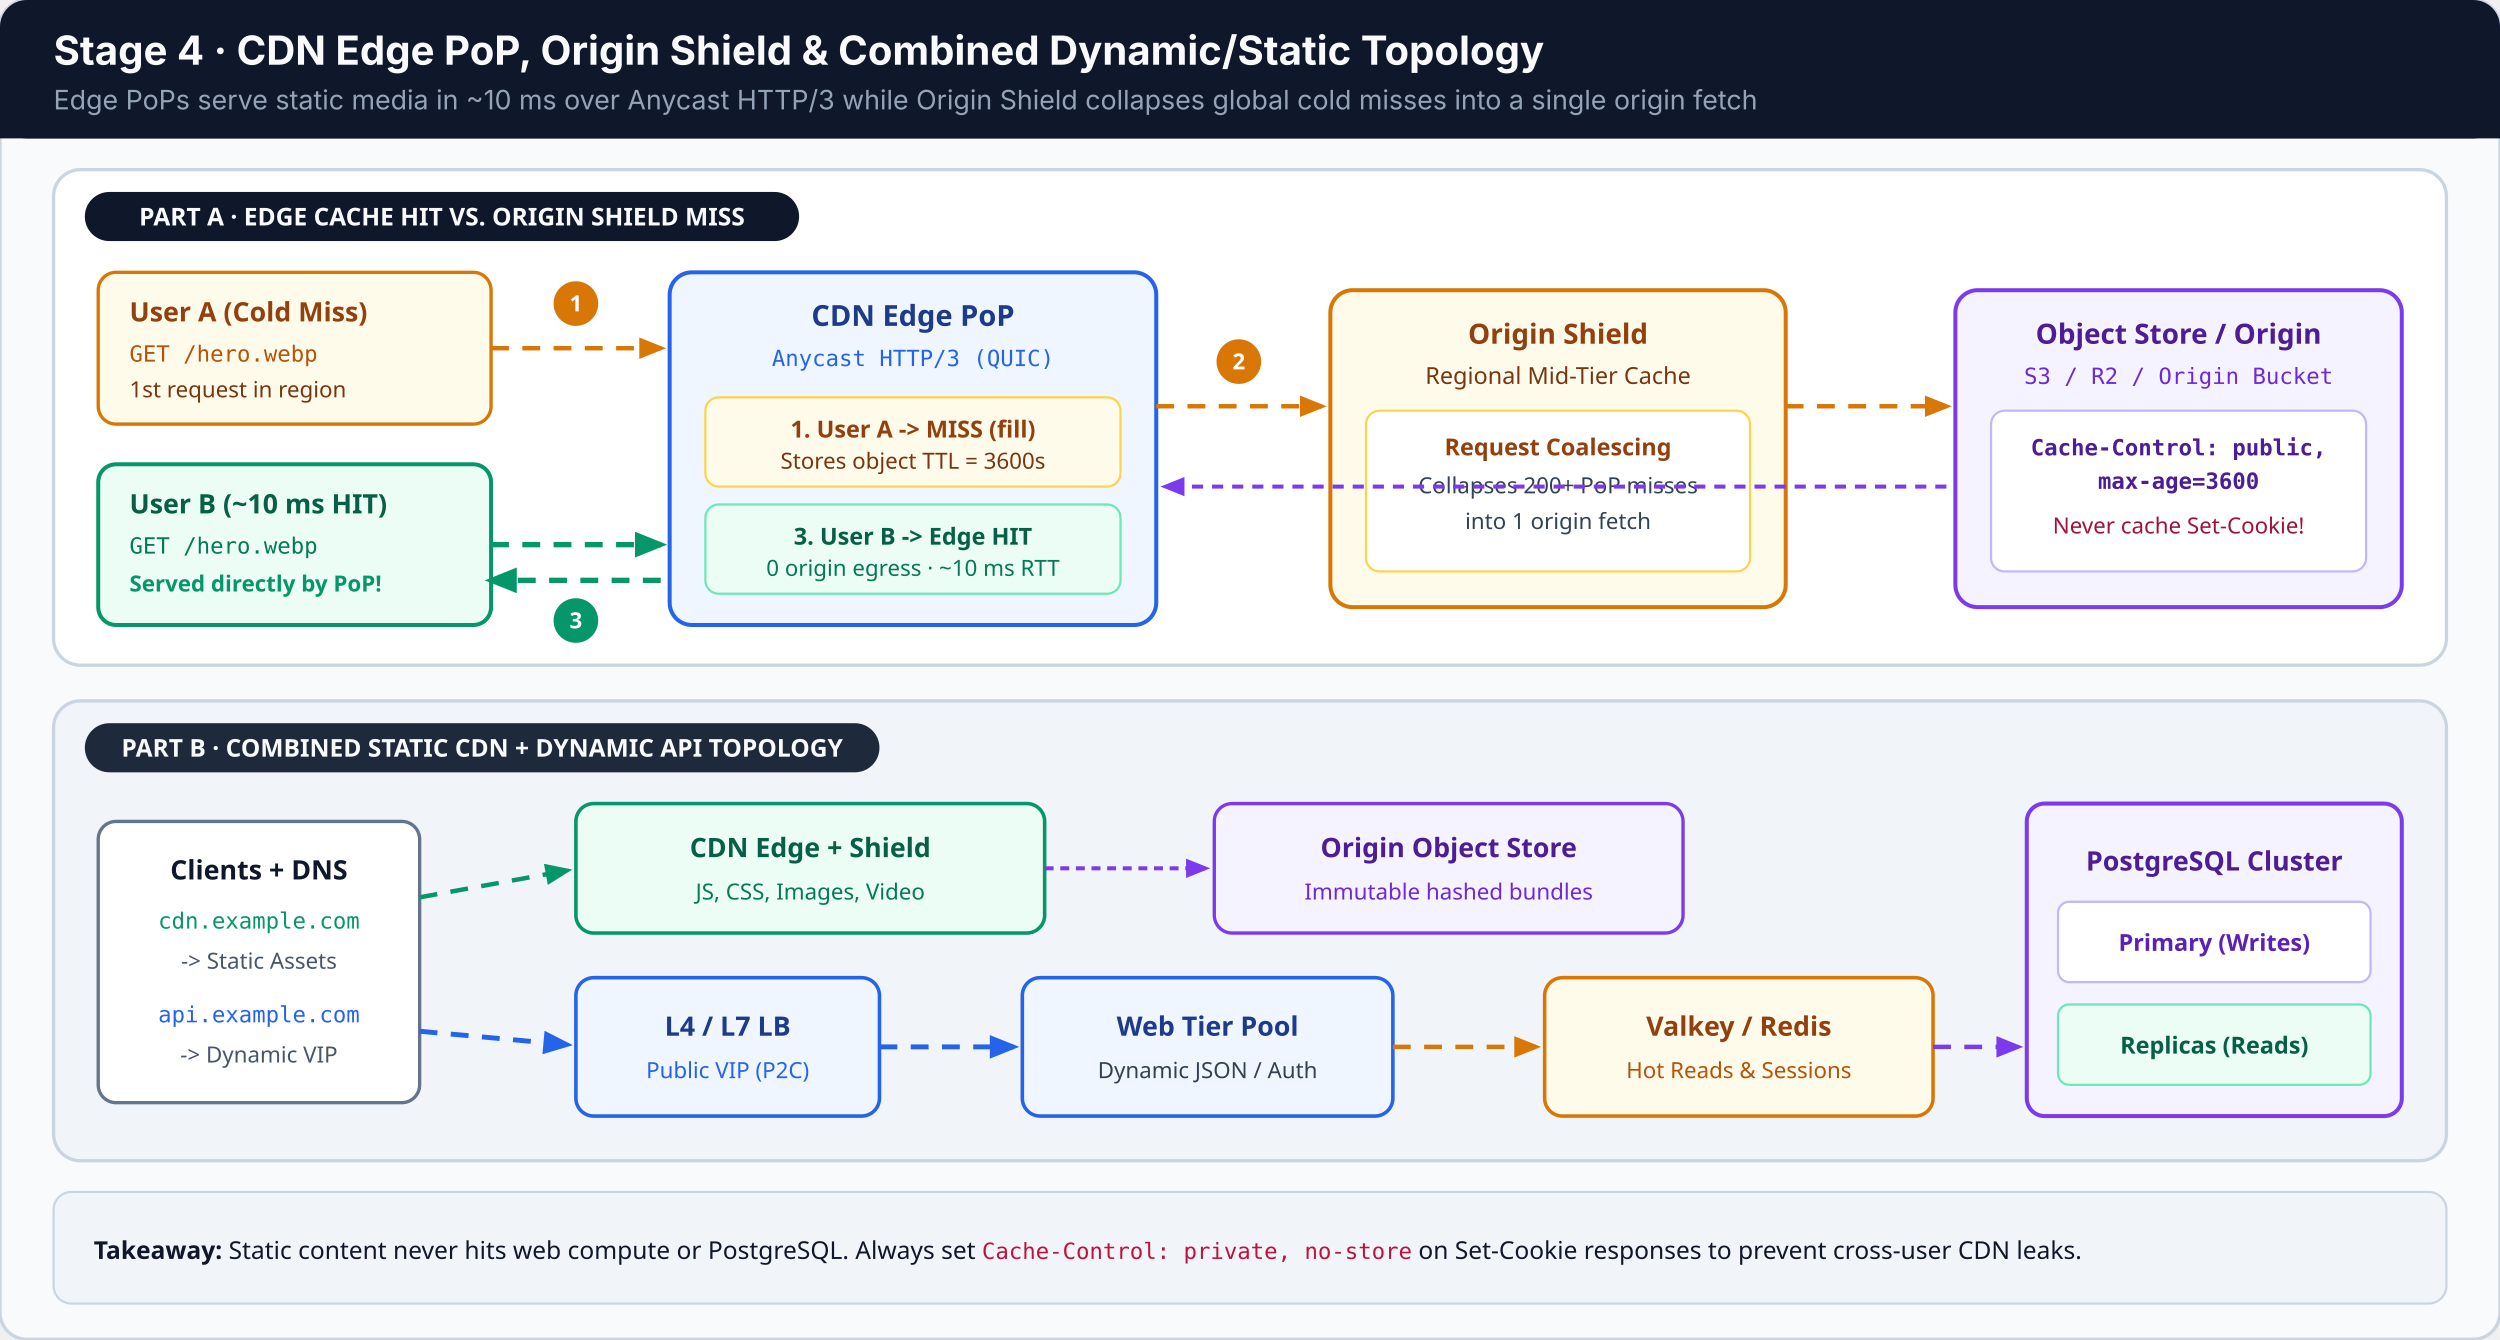
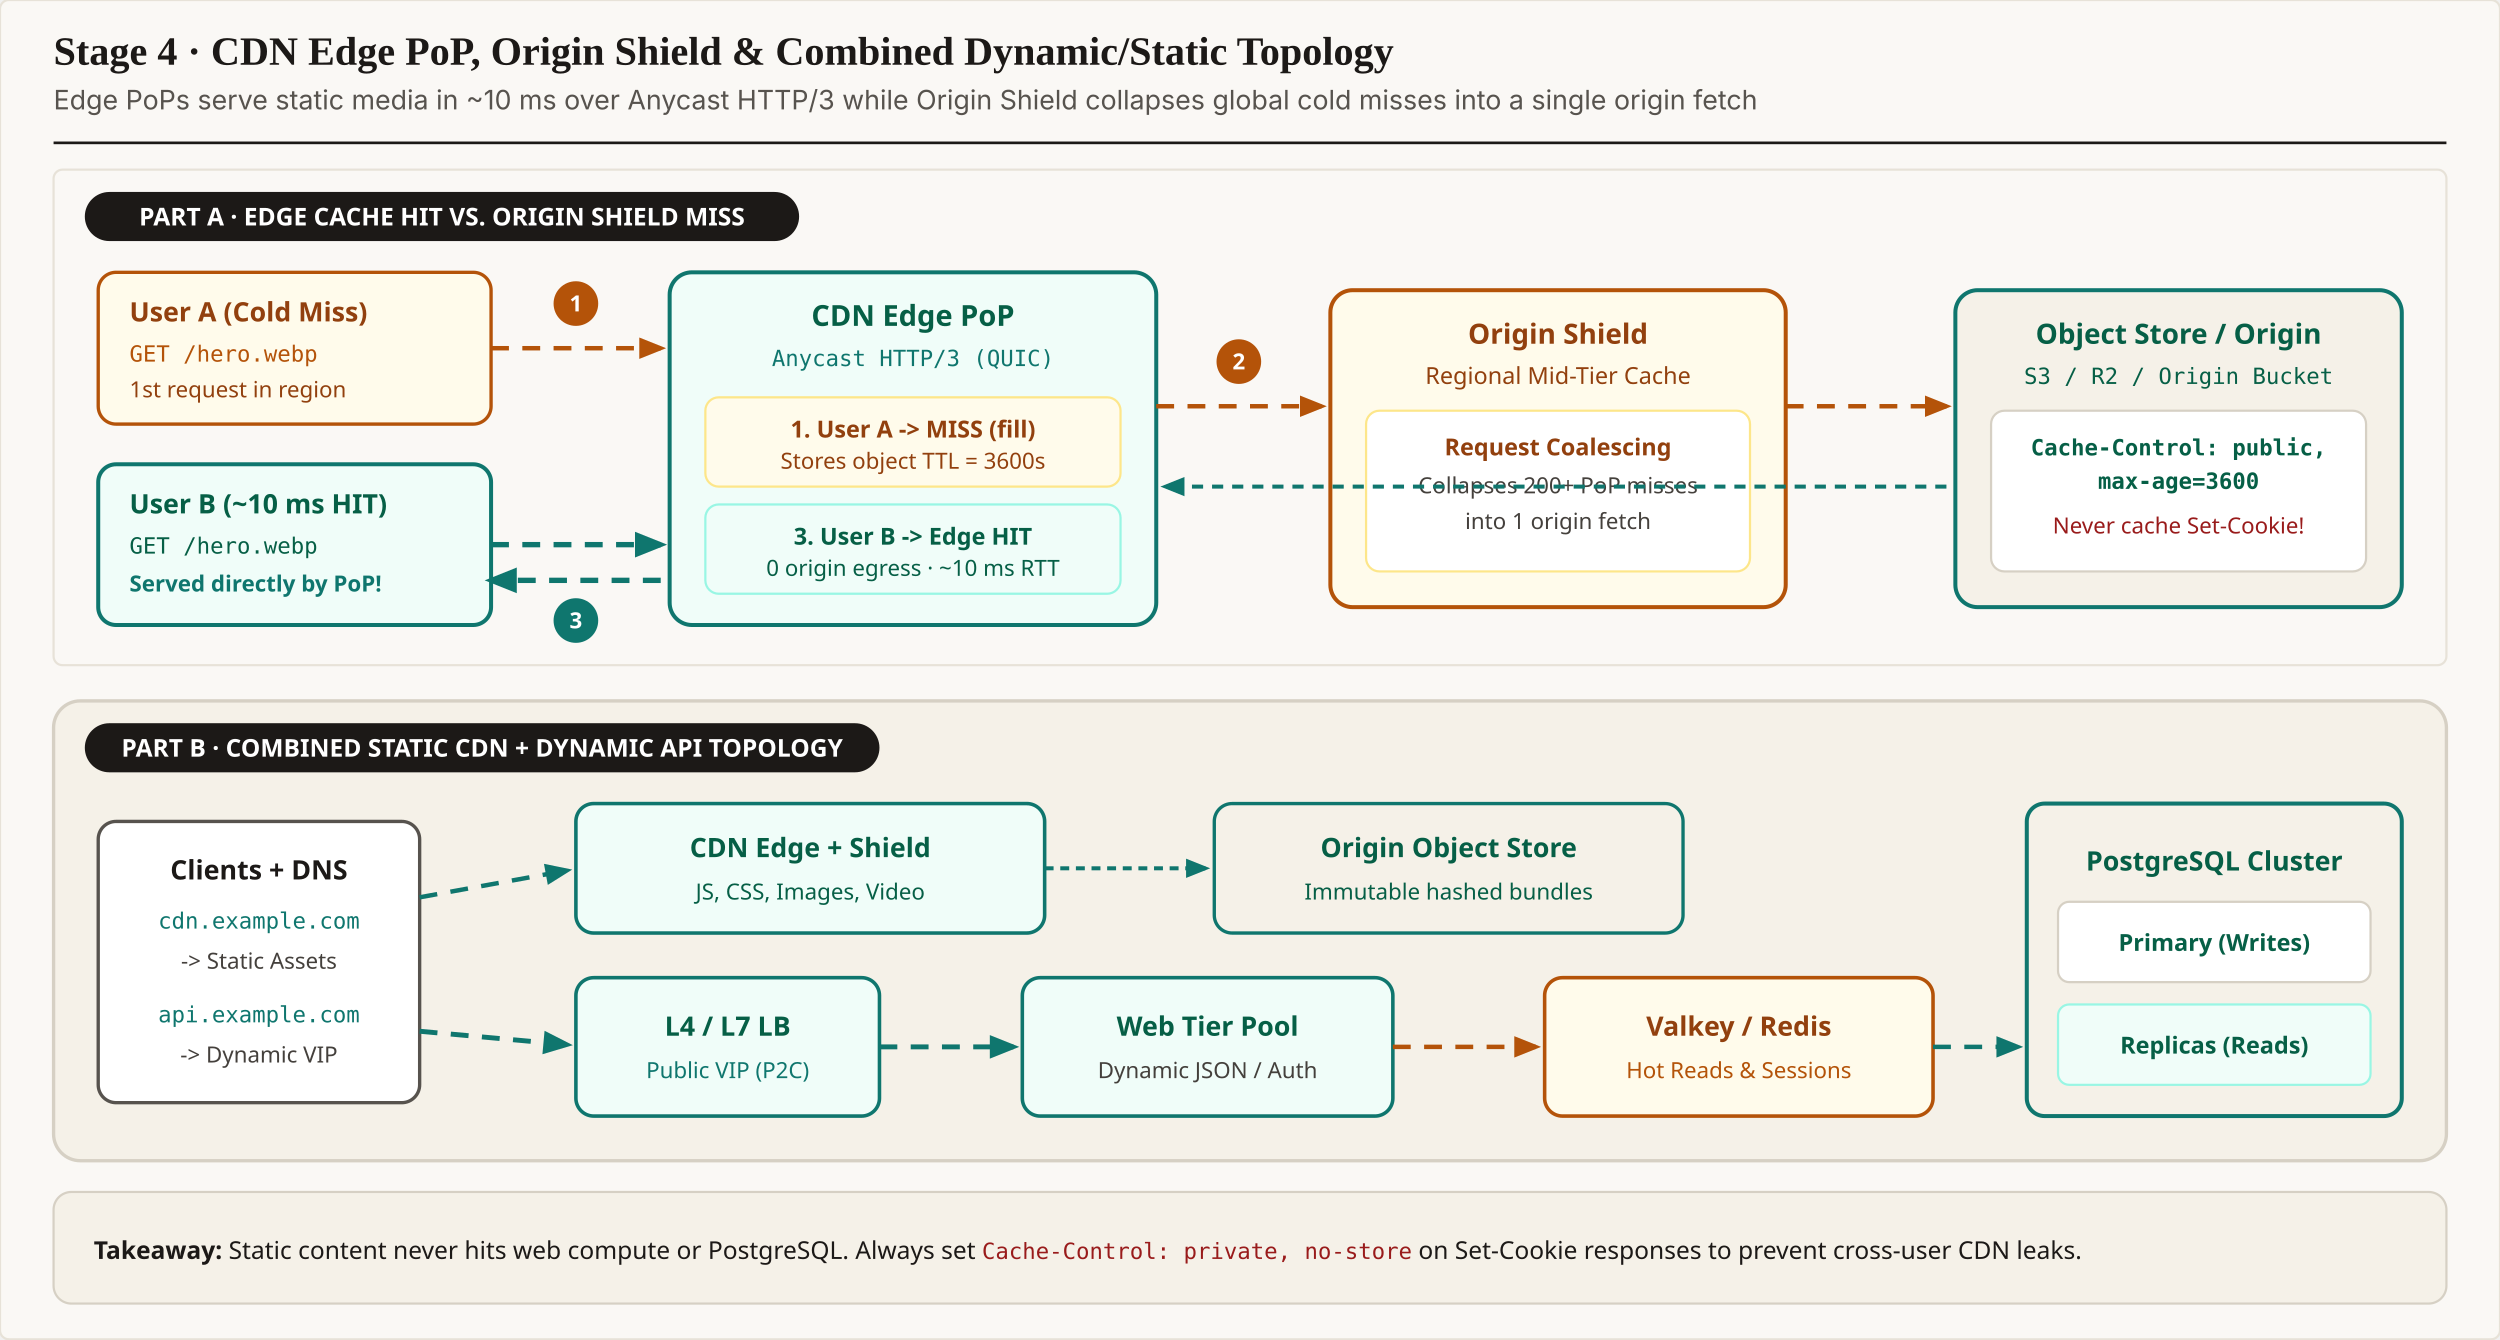
<svg xmlns="http://www.w3.org/2000/svg" viewBox="0 0 1120 600" width="1120" height="600" role="img" aria-labelledby="title desc">
  <defs>
    <style>
-       .flow-green { stroke-dasharray: 8 6; animation: dash-flow 1.3s linear infinite; }
-       .flow-amber { stroke-dasharray: 8 6; animation: dash-flow 1.6s linear infinite; }
-       .flow-blue { stroke-dasharray: 8 6; animation: dash-flow 1.4s linear infinite; }
-       .pulse-badge { animation: badge-pulse 2.2s ease-in-out infinite; }
-       @keyframes dash-flow { to { stroke-dashoffset: -28; } }
-       @keyframes badge-pulse { 0%, 100% { opacity: 1; } 50% { opacity: 0.72; } }
+       .flow-green { stroke-dasharray: 8 6;  }
+       .flow-amber { stroke-dasharray: 8 6;  }
+       .flow-blue { stroke-dasharray: 8 6;  }
+       
      @media (prefers-reduced-motion: reduce) {
        * { animation: none !important; transition: none !important; }
        .smil-packet { display: none !important; }
      }
    </style>
    <marker id="arr-green" viewBox="0 0 10 10" refX="8" refY="5" markerWidth="6" markerHeight="6" orient="auto-start-reverse">
-       <path d="M 0 1 L 10 5 L 0 9 z" fill="#059669" />
+       <path d="M 0 1 L 10 5 L 0 9 z" fill="#0f766e" />
    </marker>
    <marker id="arr-amber" viewBox="0 0 10 10" refX="8" refY="5" markerWidth="6" markerHeight="6" orient="auto-start-reverse">
-       <path d="M 0 1 L 10 5 L 0 9 z" fill="#d97706" />
+       <path d="M 0 1 L 10 5 L 0 9 z" fill="#b45309" />
    </marker>
    <marker id="arr-blue" viewBox="0 0 10 10" refX="8" refY="5" markerWidth="6" markerHeight="6" orient="auto-start-reverse">
-       <path d="M 0 1 L 10 5 L 0 9 z" fill="#2563eb" />
+       <path d="M 0 1 L 10 5 L 0 9 z" fill="#0f766e" />
    </marker>
    <marker id="arr-violet" viewBox="0 0 10 10" refX="8" refY="5" markerWidth="6" markerHeight="6" orient="auto-start-reverse">
-       <path d="M 0 1 L 10 5 L 0 9 z" fill="#7c3aed" />
+       <path d="M 0 1 L 10 5 L 0 9 z" fill="#0f766e" />
    </marker>
  </defs>
-   <rect x="0" y="0" width="1120" height="600" rx="12" fill="#f8fafc" stroke="#cbd5e1" stroke-width="1.5" />
-   <rect x="0" y="0" width="1120" height="62" rx="12" fill="#0f172a" />
-   <rect x="0" y="46" width="1120" height="16" fill="#0f172a" />
-   <text x="24" y="29" font-family="ui-sans-serif, system-ui, -apple-system, sans-serif" font-size="18" font-weight="700" fill="#f8fafc">Stage 4 · CDN Edge PoP, Origin Shield &amp; Combined Dynamic/Static Topology</text>
-   <text x="24" y="49" font-family="ui-sans-serif, system-ui, -apple-system, sans-serif" font-size="12" fill="#94a3b8">Edge PoPs serve static media in ~10 ms over Anycast HTTP/3 while Origin Shield collapses global cold misses into a single origin fetch</text>
+   <rect x="0" y="0" width="1120" height="600" rx="4" fill="#faf8f5" stroke="#e7e2d8" stroke-width="1" />
+   <line x1="24" y1="64" x2="1096" y2="64" stroke="#1c1917" stroke-width="1.2" />
+   <text x="24" y="29" font-family="Georgia, 'Times New Roman', serif" font-size="18" font-weight="700" fill="#1c1917">Stage 4 · CDN Edge PoP, Origin Shield &amp; Combined Dynamic/Static Topology</text>
+   <text x="24" y="49" font-family="ui-sans-serif, system-ui, -apple-system, sans-serif" font-size="12" fill="#57534e">Edge PoPs serve static media in ~10 ms over Anycast HTTP/3 while Origin Shield collapses global cold misses into a single origin fetch</text>
  <g transform="translate(24, 76)">
-     <rect x="0" y="0" width="1072" height="222" rx="12" fill="#ffffff" stroke="#cbd5e1" stroke-width="1.5" />
-     <rect x="14" y="10" width="320" height="22" rx="11" fill="#0f172a" />
-     <text x="174" y="25" text-anchor="middle" font-family="ui-sans-serif, system-ui, sans-serif" font-size="11" font-weight="700" fill="#f8fafc">PART A · EDGE CACHE HIT VS. ORIGIN SHIELD MISS</text>
-     <rect x="20" y="46" width="176" height="68" rx="8" fill="#fffbeb" stroke="#d97706" stroke-width="1.5" />
+     <rect x="0" y="0" width="1072" height="222" rx="4" fill="#faf8f5" stroke="#e7e2d8" stroke-width="1" />
+     <rect x="14" y="10" width="320" height="22" rx="11" fill="#1c1917" />
+     <text x="174" y="25" text-anchor="middle" font-family="ui-sans-serif, system-ui, sans-serif" font-size="11" font-weight="700" fill="#ffffff">PART A · EDGE CACHE HIT VS. ORIGIN SHIELD MISS</text>
+     <rect x="20" y="46" width="176" height="68" rx="8" fill="#fffbeb" stroke="#b45309" stroke-width="1.5" />
    <text x="34" y="68" font-family="ui-sans-serif, system-ui, sans-serif" font-size="12" font-weight="700" fill="#92400e">User A (Cold Miss)</text>
    <text x="34" y="86" font-family="ui-monospace, SFMono-Regular, Menlo, monospace" font-size="10" fill="#b45309">GET /hero.webp</text>
-     <text x="34" y="102" font-family="ui-sans-serif, system-ui, sans-serif" font-size="10" fill="#78350f">1st request in region</text>
-     <rect x="20" y="132" width="176" height="72" rx="8" fill="#ecfdf5" stroke="#059669" stroke-width="1.8" />
+     <text x="34" y="102" font-family="ui-sans-serif, system-ui, sans-serif" font-size="10" fill="#92400e">1st request in region</text>
+     <rect x="20" y="132" width="176" height="72" rx="8" fill="#f0fdf9" stroke="#0f766e" stroke-width="1.8" />
    <text x="34" y="154" font-family="ui-sans-serif, system-ui, sans-serif" font-size="12" font-weight="700" fill="#065f46">User B (~10 ms HIT)</text>
-     <text x="34" y="172" font-family="ui-monospace, SFMono-Regular, Menlo, monospace" font-size="10" fill="#047857">GET /hero.webp</text>
-     <text x="34" y="189" font-family="ui-sans-serif, system-ui, sans-serif" font-size="10" font-weight="700" fill="#059669">Served directly by PoP!</text>
-     <rect x="276" y="46" width="218" height="158" rx="10" fill="#eff6ff" stroke="#2563eb" stroke-width="1.8" />
-     <text x="385" y="70" text-anchor="middle" font-family="ui-sans-serif, system-ui, sans-serif" font-size="13" font-weight="700" fill="#1e3a8a">CDN Edge PoP</text>
-     <text x="385" y="88" text-anchor="middle" font-family="ui-monospace, SFMono-Regular, Menlo, monospace" font-size="10" fill="#2563eb">Anycast HTTP/3 (QUIC)</text>
-     <rect x="292" y="102" width="186" height="40" rx="6" fill="#fffbeb" stroke="#fcd34d" />
+     <text x="34" y="172" font-family="ui-monospace, SFMono-Regular, Menlo, monospace" font-size="10" fill="#065f46">GET /hero.webp</text>
+     <text x="34" y="189" font-family="ui-sans-serif, system-ui, sans-serif" font-size="10" font-weight="700" fill="#0f766e">Served directly by PoP!</text>
+     <rect x="276" y="46" width="218" height="158" rx="10" fill="#f0fdf9" stroke="#0f766e" stroke-width="1.8" />
+     <text x="385" y="70" text-anchor="middle" font-family="ui-sans-serif, system-ui, sans-serif" font-size="13" font-weight="700" fill="#065f46">CDN Edge PoP</text>
+     <text x="385" y="88" text-anchor="middle" font-family="ui-monospace, SFMono-Regular, Menlo, monospace" font-size="10" fill="#0f766e">Anycast HTTP/3 (QUIC)</text>
+     <rect x="292" y="102" width="186" height="40" rx="6" fill="#fffbeb" stroke="#fde68a" />
    <text x="385" y="120" text-anchor="middle" font-family="ui-sans-serif, system-ui, sans-serif" font-size="10.5" font-weight="700" fill="#92400e">1. User A -&gt; MISS (fill)</text>
-     <text x="385" y="134" text-anchor="middle" font-family="ui-sans-serif, system-ui, sans-serif" font-size="10" fill="#78350f">Stores object TTL = 3600s</text>
-     <rect x="292" y="150" width="186" height="40" rx="6" fill="#ecfdf5" stroke="#6ee7b7" />
+     <text x="385" y="134" text-anchor="middle" font-family="ui-sans-serif, system-ui, sans-serif" font-size="10" fill="#92400e">Stores object TTL = 3600s</text>
+     <rect x="292" y="150" width="186" height="40" rx="6" fill="#f0fdf9" stroke="#99f6e4" />
    <text x="385" y="168" text-anchor="middle" font-family="ui-sans-serif, system-ui, sans-serif" font-size="10.5" font-weight="700" fill="#065f46">3. User B -&gt; Edge HIT</text>
-     <text x="385" y="182" text-anchor="middle" font-family="ui-sans-serif, system-ui, sans-serif" font-size="10" fill="#047857">0 origin egress · ~10 ms RTT</text>
-     <rect x="572" y="54" width="204" height="142" rx="10" fill="#fffbeb" stroke="#d97706" stroke-width="1.8" />
+     <text x="385" y="182" text-anchor="middle" font-family="ui-sans-serif, system-ui, sans-serif" font-size="10" fill="#065f46">0 origin egress · ~10 ms RTT</text>
+     <rect x="572" y="54" width="204" height="142" rx="10" fill="#fffbeb" stroke="#b45309" stroke-width="1.8" />
    <text x="674" y="78" text-anchor="middle" font-family="ui-sans-serif, system-ui, sans-serif" font-size="12.5" font-weight="700" fill="#92400e">Origin Shield</text>
-     <text x="674" y="96" text-anchor="middle" font-family="ui-sans-serif, system-ui, sans-serif" font-size="10.5" fill="#78350f">Regional Mid-Tier Cache</text>
-     <rect x="588" y="108" width="172" height="72" rx="6" fill="#ffffff" stroke="#fcd34d" />
+     <text x="674" y="96" text-anchor="middle" font-family="ui-sans-serif, system-ui, sans-serif" font-size="10.5" fill="#92400e">Regional Mid-Tier Cache</text>
+     <rect x="588" y="108" width="172" height="72" rx="6" fill="#ffffff" stroke="#fde68a" />
    <text x="674" y="128" text-anchor="middle" font-family="ui-sans-serif, system-ui, sans-serif" font-size="10.5" font-weight="700" fill="#92400e">Request Coalescing</text>
-     <text x="674" y="145" text-anchor="middle" font-family="ui-sans-serif, system-ui, sans-serif" font-size="10" fill="#334155">Collapses 200+ PoP misses</text>
-     <text x="674" y="161" text-anchor="middle" font-family="ui-sans-serif, system-ui, sans-serif" font-size="10" fill="#334155">into 1 origin fetch</text>
-     <rect x="852" y="54" width="200" height="142" rx="10" fill="#f5f3ff" stroke="#7c3aed" stroke-width="1.8" />
-     <text x="952" y="78" text-anchor="middle" font-family="ui-sans-serif, system-ui, sans-serif" font-size="12.5" font-weight="700" fill="#4c1d95">Object Store / Origin</text>
-     <text x="952" y="96" text-anchor="middle" font-family="ui-monospace, SFMono-Regular, Menlo, monospace" font-size="10" fill="#6d28d9">S3 / R2 / Origin Bucket</text>
-     <rect x="868" y="108" width="168" height="72" rx="6" fill="#ffffff" stroke="#c4b5fd" />
-     <text x="952" y="128" text-anchor="middle" font-family="ui-monospace, SFMono-Regular, Menlo, monospace" font-size="10" font-weight="700" fill="#4c1d95">Cache-Control: public,</text>
-     <text x="952" y="143" text-anchor="middle" font-family="ui-monospace, SFMono-Regular, Menlo, monospace" font-size="10" font-weight="700" fill="#4c1d95">max-age=3600</text>
-     <text x="952" y="163" text-anchor="middle" font-family="ui-sans-serif, system-ui, sans-serif" font-size="10" fill="#9f1239">Never cache Set-Cookie!</text>
-     <path d="M 196 80 L 272 80" fill="none" stroke="#d97706" stroke-width="2" class="flow-amber" marker-end="url(#arr-amber)" />
-     <path d="M 494 106 L 568 106" fill="none" stroke="#d97706" stroke-width="2" class="flow-amber" marker-end="url(#arr-amber)" />
-     <path d="M 776 106 L 848 106" fill="none" stroke="#d97706" stroke-width="2" class="flow-amber" marker-end="url(#arr-amber)" />
-     <path d="M 848 142 L 498 142" fill="none" stroke="#7c3aed" stroke-width="1.8" stroke-dasharray="5 4" marker-end="url(#arr-violet)" />
-     <path d="M 196 168 L 272 168" fill="none" stroke="#059669" stroke-width="2.4" class="flow-green" marker-end="url(#arr-green)" />
-     <path d="M 272 184 L 196 184" fill="none" stroke="#059669" stroke-width="2.4" class="flow-green" marker-end="url(#arr-green)" />
-     <circle class="smil-packet" r="4.5" fill="#d97706" opacity="0">
+     <text x="674" y="145" text-anchor="middle" font-family="ui-sans-serif, system-ui, sans-serif" font-size="10" fill="#44403c">Collapses 200+ PoP misses</text>
+     <text x="674" y="161" text-anchor="middle" font-family="ui-sans-serif, system-ui, sans-serif" font-size="10" fill="#44403c">into 1 origin fetch</text>
+     <rect x="852" y="54" width="200" height="142" rx="10" fill="#f5f1e8" stroke="#0f766e" stroke-width="1.8" />
+     <text x="952" y="78" text-anchor="middle" font-family="ui-sans-serif, system-ui, sans-serif" font-size="12.5" font-weight="700" fill="#065f46">Object Store / Origin</text>
+     <text x="952" y="96" text-anchor="middle" font-family="ui-monospace, SFMono-Regular, Menlo, monospace" font-size="10" fill="#065f46">S3 / R2 / Origin Bucket</text>
+     <rect x="868" y="108" width="168" height="72" rx="6" fill="#ffffff" stroke="#d6d0c4" />
+     <text x="952" y="128" text-anchor="middle" font-family="ui-monospace, SFMono-Regular, Menlo, monospace" font-size="10" font-weight="700" fill="#065f46">Cache-Control: public,</text>
+     <text x="952" y="143" text-anchor="middle" font-family="ui-monospace, SFMono-Regular, Menlo, monospace" font-size="10" font-weight="700" fill="#065f46">max-age=3600</text>
+     <text x="952" y="163" text-anchor="middle" font-family="ui-sans-serif, system-ui, sans-serif" font-size="10" fill="#991b1b">Never cache Set-Cookie!</text>
+     <path d="M 196 80 L 272 80" fill="none" stroke="#b45309" stroke-width="2" class="flow-amber" marker-end="url(#arr-amber)" />
+     <path d="M 494 106 L 568 106" fill="none" stroke="#b45309" stroke-width="2" class="flow-amber" marker-end="url(#arr-amber)" />
+     <path d="M 776 106 L 848 106" fill="none" stroke="#b45309" stroke-width="2" class="flow-amber" marker-end="url(#arr-amber)" />
+     <path d="M 848 142 L 498 142" fill="none" stroke="#0f766e" stroke-width="1.8" stroke-dasharray="5 4" marker-end="url(#arr-violet)" />
+     <path d="M 196 168 L 272 168" fill="none" stroke="#0f766e" stroke-width="2.4" class="flow-green" marker-end="url(#arr-green)" />
+     <path d="M 272 184 L 196 184" fill="none" stroke="#0f766e" stroke-width="2.4" class="flow-green" marker-end="url(#arr-green)" />
+     <circle class="smil-packet" r="4.5" fill="#b45309" opacity="0">
      <animateMotion dur="2.6s" repeatCount="indefinite" path="M 196 80 L 272 80 L 494 106 L 568 106 L 848 106" />
      <animate attributeName="opacity" values="0;1;1;0" keyTimes="0;0.08;0.92;1" dur="2.6s" repeatCount="indefinite" />
    </circle>
-     <circle class="smil-packet" r="5" fill="#059669" opacity="0">
+     <circle class="smil-packet" r="5" fill="#0f766e" opacity="0">
      <animateMotion dur="1.4s" repeatCount="indefinite" path="M 272 184 L 196 184" />
      <animate attributeName="opacity" values="0;1;1;0" keyTimes="0;0.08;0.92;1" dur="1.4s" repeatCount="indefinite" />
    </circle>
    <g class="pulse-badge" transform="translate(234, 60)">
-       <circle cx="0" cy="0" r="10" fill="#d97706" />
+       <circle cx="0" cy="0" r="10" fill="#b45309" />
      <text x="0" y="3.5" text-anchor="middle" font-family="ui-sans-serif, system-ui, sans-serif" font-size="10" font-weight="700" fill="#ffffff">1</text>
    </g>
    <g class="pulse-badge" transform="translate(531, 86)">
-       <circle cx="0" cy="0" r="10" fill="#d97706" />
+       <circle cx="0" cy="0" r="10" fill="#b45309" />
      <text x="0" y="3.5" text-anchor="middle" font-family="ui-sans-serif, system-ui, sans-serif" font-size="10" font-weight="700" fill="#ffffff">2</text>
    </g>
    <g class="pulse-badge" transform="translate(234, 202)">
-       <circle cx="0" cy="0" r="10" fill="#059669" />
+       <circle cx="0" cy="0" r="10" fill="#0f766e" />
      <text x="0" y="3.5" text-anchor="middle" font-family="ui-sans-serif, system-ui, sans-serif" font-size="10" font-weight="700" fill="#ffffff">3</text>
    </g>
  </g>
  <g transform="translate(24, 314)">
-     <rect x="0" y="0" width="1072" height="206" rx="12" fill="#f1f5f9" stroke="#cbd5e1" stroke-width="1.5" />
-     <rect x="14" y="10" width="356" height="22" rx="11" fill="#1e293b" />
-     <text x="192" y="25" text-anchor="middle" font-family="ui-sans-serif, system-ui, sans-serif" font-size="11" font-weight="700" fill="#f8fafc">PART B · COMBINED STATIC CDN + DYNAMIC API TOPOLOGY</text>
-     <rect x="20" y="54" width="144" height="126" rx="8" fill="#ffffff" stroke="#64748b" stroke-width="1.5" />
-     <text x="92" y="80" text-anchor="middle" font-family="ui-sans-serif, system-ui, sans-serif" font-size="12" font-weight="700" fill="#0f172a">Clients + DNS</text>
-     <text x="92" y="102" text-anchor="middle" font-family="ui-monospace, SFMono-Regular, Menlo, monospace" font-size="10" fill="#059669">cdn.example.com</text>
-     <text x="92" y="120" text-anchor="middle" font-family="ui-sans-serif, system-ui, sans-serif" font-size="10" fill="#475569">-&gt; Static Assets</text>
-     <text x="92" y="144" text-anchor="middle" font-family="ui-monospace, SFMono-Regular, Menlo, monospace" font-size="10" fill="#2563eb">api.example.com</text>
-     <text x="92" y="162" text-anchor="middle" font-family="ui-sans-serif, system-ui, sans-serif" font-size="10" fill="#475569">-&gt; Dynamic VIP</text>
-     <rect x="234" y="46" width="210" height="58" rx="8" fill="#ecfdf5" stroke="#059669" stroke-width="1.6" />
+     <rect x="0" y="0" width="1072" height="206" rx="12" fill="#f5f1e8" stroke="#d6d0c4" stroke-width="1.5" />
+     <rect x="14" y="10" width="356" height="22" rx="11" fill="#1c1917" />
+     <text x="192" y="25" text-anchor="middle" font-family="ui-sans-serif, system-ui, sans-serif" font-size="11" font-weight="700" fill="#ffffff">PART B · COMBINED STATIC CDN + DYNAMIC API TOPOLOGY</text>
+     <rect x="20" y="54" width="144" height="126" rx="8" fill="#ffffff" stroke="#57534e" stroke-width="1.5" />
+     <text x="92" y="80" text-anchor="middle" font-family="ui-sans-serif, system-ui, sans-serif" font-size="12" font-weight="700" fill="#1c1917">Clients + DNS</text>
+     <text x="92" y="102" text-anchor="middle" font-family="ui-monospace, SFMono-Regular, Menlo, monospace" font-size="10" fill="#0f766e">cdn.example.com</text>
+     <text x="92" y="120" text-anchor="middle" font-family="ui-sans-serif, system-ui, sans-serif" font-size="10" fill="#44403c">-&gt; Static Assets</text>
+     <text x="92" y="144" text-anchor="middle" font-family="ui-monospace, SFMono-Regular, Menlo, monospace" font-size="10" fill="#0f766e">api.example.com</text>
+     <text x="92" y="162" text-anchor="middle" font-family="ui-sans-serif, system-ui, sans-serif" font-size="10" fill="#44403c">-&gt; Dynamic VIP</text>
+     <rect x="234" y="46" width="210" height="58" rx="8" fill="#f0fdf9" stroke="#0f766e" stroke-width="1.6" />
    <text x="339" y="70" text-anchor="middle" font-family="ui-sans-serif, system-ui, sans-serif" font-size="12" font-weight="700" fill="#065f46">CDN Edge + Shield</text>
-     <text x="339" y="89" text-anchor="middle" font-family="ui-sans-serif, system-ui, sans-serif" font-size="10" fill="#047857">JS, CSS, Images, Video</text>
-     <rect x="520" y="46" width="210" height="58" rx="8" fill="#f5f3ff" stroke="#7c3aed" stroke-width="1.5" />
-     <text x="625" y="70" text-anchor="middle" font-family="ui-sans-serif, system-ui, sans-serif" font-size="12" font-weight="700" fill="#4c1d95">Origin Object Store</text>
-     <text x="625" y="89" text-anchor="middle" font-family="ui-sans-serif, system-ui, sans-serif" font-size="10" fill="#6d28d9">Immutable hashed bundles</text>
-     <rect x="234" y="124" width="136" height="62" rx="8" fill="#eff6ff" stroke="#2563eb" stroke-width="1.6" />
-     <text x="302" y="150" text-anchor="middle" font-family="ui-sans-serif, system-ui, sans-serif" font-size="12" font-weight="700" fill="#1e3a8a">L4 / L7 LB</text>
-     <text x="302" y="169" text-anchor="middle" font-family="ui-sans-serif, system-ui, sans-serif" font-size="10" fill="#2563eb">Public VIP (P2C)</text>
-     <rect x="434" y="124" width="166" height="62" rx="8" fill="#eff6ff" stroke="#2563eb" stroke-width="1.6" />
-     <text x="517" y="150" text-anchor="middle" font-family="ui-sans-serif, system-ui, sans-serif" font-size="12" font-weight="700" fill="#1e3a8a">Web Tier Pool</text>
-     <text x="517" y="169" text-anchor="middle" font-family="ui-sans-serif, system-ui, sans-serif" font-size="10" fill="#334155">Dynamic JSON / Auth</text>
-     <rect x="668" y="124" width="174" height="62" rx="8" fill="#fffbeb" stroke="#d97706" stroke-width="1.6" />
+     <text x="339" y="89" text-anchor="middle" font-family="ui-sans-serif, system-ui, sans-serif" font-size="10" fill="#065f46">JS, CSS, Images, Video</text>
+     <rect x="520" y="46" width="210" height="58" rx="8" fill="#f5f1e8" stroke="#0f766e" stroke-width="1.5" />
+     <text x="625" y="70" text-anchor="middle" font-family="ui-sans-serif, system-ui, sans-serif" font-size="12" font-weight="700" fill="#065f46">Origin Object Store</text>
+     <text x="625" y="89" text-anchor="middle" font-family="ui-sans-serif, system-ui, sans-serif" font-size="10" fill="#065f46">Immutable hashed bundles</text>
+     <rect x="234" y="124" width="136" height="62" rx="8" fill="#f0fdf9" stroke="#0f766e" stroke-width="1.6" />
+     <text x="302" y="150" text-anchor="middle" font-family="ui-sans-serif, system-ui, sans-serif" font-size="12" font-weight="700" fill="#065f46">L4 / L7 LB</text>
+     <text x="302" y="169" text-anchor="middle" font-family="ui-sans-serif, system-ui, sans-serif" font-size="10" fill="#0f766e">Public VIP (P2C)</text>
+     <rect x="434" y="124" width="166" height="62" rx="8" fill="#f0fdf9" stroke="#0f766e" stroke-width="1.6" />
+     <text x="517" y="150" text-anchor="middle" font-family="ui-sans-serif, system-ui, sans-serif" font-size="12" font-weight="700" fill="#065f46">Web Tier Pool</text>
+     <text x="517" y="169" text-anchor="middle" font-family="ui-sans-serif, system-ui, sans-serif" font-size="10" fill="#44403c">Dynamic JSON / Auth</text>
+     <rect x="668" y="124" width="174" height="62" rx="8" fill="#fffbeb" stroke="#b45309" stroke-width="1.6" />
    <text x="755" y="150" text-anchor="middle" font-family="ui-sans-serif, system-ui, sans-serif" font-size="12" font-weight="700" fill="#92400e">Valkey / Redis</text>
    <text x="755" y="169" text-anchor="middle" font-family="ui-sans-serif, system-ui, sans-serif" font-size="10" fill="#b45309">Hot Reads &amp; Sessions</text>
-     <rect x="884" y="46" width="168" height="140" rx="8" fill="#f5f3ff" stroke="#7c3aed" stroke-width="1.8" />
-     <text x="968" y="76" text-anchor="middle" font-family="ui-sans-serif, system-ui, sans-serif" font-size="12" font-weight="700" fill="#4c1d95">PostgreSQL Cluster</text>
-     <rect x="898" y="90" width="140" height="36" rx="5" fill="#ffffff" stroke="#c4b5fd" />
-     <text x="968" y="112" text-anchor="middle" font-family="ui-sans-serif, system-ui, sans-serif" font-size="10.5" font-weight="700" fill="#5b21b6">Primary (Writes)</text>
-     <rect x="898" y="136" width="140" height="36" rx="5" fill="#ecfdf5" stroke="#6ee7b7" />
+     <rect x="884" y="46" width="168" height="140" rx="8" fill="#f5f1e8" stroke="#0f766e" stroke-width="1.8" />
+     <text x="968" y="76" text-anchor="middle" font-family="ui-sans-serif, system-ui, sans-serif" font-size="12" font-weight="700" fill="#065f46">PostgreSQL Cluster</text>
+     <rect x="898" y="90" width="140" height="36" rx="5" fill="#ffffff" stroke="#d6d0c4" />
+     <text x="968" y="112" text-anchor="middle" font-family="ui-sans-serif, system-ui, sans-serif" font-size="10.5" font-weight="700" fill="#065f46">Primary (Writes)</text>
+     <rect x="898" y="136" width="140" height="36" rx="5" fill="#f0fdf9" stroke="#99f6e4" />
    <text x="968" y="158" text-anchor="middle" font-family="ui-sans-serif, system-ui, sans-serif" font-size="10.5" font-weight="700" fill="#065f46">Replicas (Reads)</text>
-     <path d="M 164 88 L 230 76" fill="none" stroke="#059669" stroke-width="2" class="flow-green" marker-end="url(#arr-green)" />
-     <path d="M 444 75 L 516 75" fill="none" stroke="#7c3aed" stroke-width="1.8" stroke-dasharray="4 3" marker-end="url(#arr-violet)" />
-     <path d="M 164 148 L 230 154" fill="none" stroke="#2563eb" stroke-width="2.2" class="flow-blue" marker-end="url(#arr-blue)" />
-     <path d="M 370 155 L 430 155" fill="none" stroke="#2563eb" stroke-width="2.2" class="flow-blue" marker-end="url(#arr-blue)" />
-     <path d="M 600 155 L 664 155" fill="none" stroke="#d97706" stroke-width="2" class="flow-amber" marker-end="url(#arr-amber)" />
-     <path d="M 842 155 L 880 155" fill="none" stroke="#7c3aed" stroke-width="2" class="flow-blue" marker-end="url(#arr-violet)" />
-     <circle class="smil-packet" r="4" fill="#059669" opacity="0">
+     <path d="M 164 88 L 230 76" fill="none" stroke="#0f766e" stroke-width="2" class="flow-green" marker-end="url(#arr-green)" />
+     <path d="M 444 75 L 516 75" fill="none" stroke="#0f766e" stroke-width="1.8" stroke-dasharray="4 3" marker-end="url(#arr-violet)" />
+     <path d="M 164 148 L 230 154" fill="none" stroke="#0f766e" stroke-width="2.2" class="flow-blue" marker-end="url(#arr-blue)" />
+     <path d="M 370 155 L 430 155" fill="none" stroke="#0f766e" stroke-width="2.2" class="flow-blue" marker-end="url(#arr-blue)" />
+     <path d="M 600 155 L 664 155" fill="none" stroke="#b45309" stroke-width="2" class="flow-amber" marker-end="url(#arr-amber)" />
+     <path d="M 842 155 L 880 155" fill="none" stroke="#0f766e" stroke-width="2" class="flow-blue" marker-end="url(#arr-violet)" />
+     <circle class="smil-packet" r="4" fill="#0f766e" opacity="0">
      <animateMotion dur="1.5s" repeatCount="indefinite" path="M 164 88 L 230 76" />
      <animate attributeName="opacity" values="0;1;1;0" keyTimes="0;0.08;0.92;1" dur="1.5s" repeatCount="indefinite" />
    </circle>
-     <circle class="smil-packet" r="4.5" fill="#2563eb" opacity="0">
+     <circle class="smil-packet" r="4.5" fill="#0f766e" opacity="0">
      <animateMotion dur="2.4s" repeatCount="indefinite" path="M 164 148 L 230 154 L 430 155 L 664 155 L 880 155" />
      <animate attributeName="opacity" values="0;1;1;0" keyTimes="0;0.08;0.92;1" dur="2.4s" repeatCount="indefinite" />
    </circle>
  </g>
-   <rect x="24" y="534" width="1072" height="50" rx="8" fill="#f1f5f9" stroke="#cbd5e1" stroke-width="1" />
-   <text x="42" y="564" font-family="ui-sans-serif, system-ui, sans-serif" font-size="11" fill="#0f172a">
-     <tspan font-weight="700">Takeaway:</tspan> Static content never hits web compute or PostgreSQL. Always set <tspan font-family="ui-monospace, SFMono-Regular, Menlo, monospace" font-size="10" fill="#be123c">Cache-Control: private, no-store</tspan> on Set-Cookie responses to prevent cross-user CDN leaks.</text>
+   <rect x="24" y="534" width="1072" height="50" rx="8" fill="#f5f1e8" stroke="#d6d0c4" stroke-width="1" />
+   <text x="42" y="564" font-family="ui-sans-serif, system-ui, sans-serif" font-size="11" fill="#1c1917">
+     <tspan font-weight="700">Takeaway:</tspan> Static content never hits web compute or PostgreSQL. Always set <tspan font-family="ui-monospace, SFMono-Regular, Menlo, monospace" font-size="10" fill="#991b1b">Cache-Control: private, no-store</tspan> on Set-Cookie responses to prevent cross-user CDN leaks.</text>
</svg>
